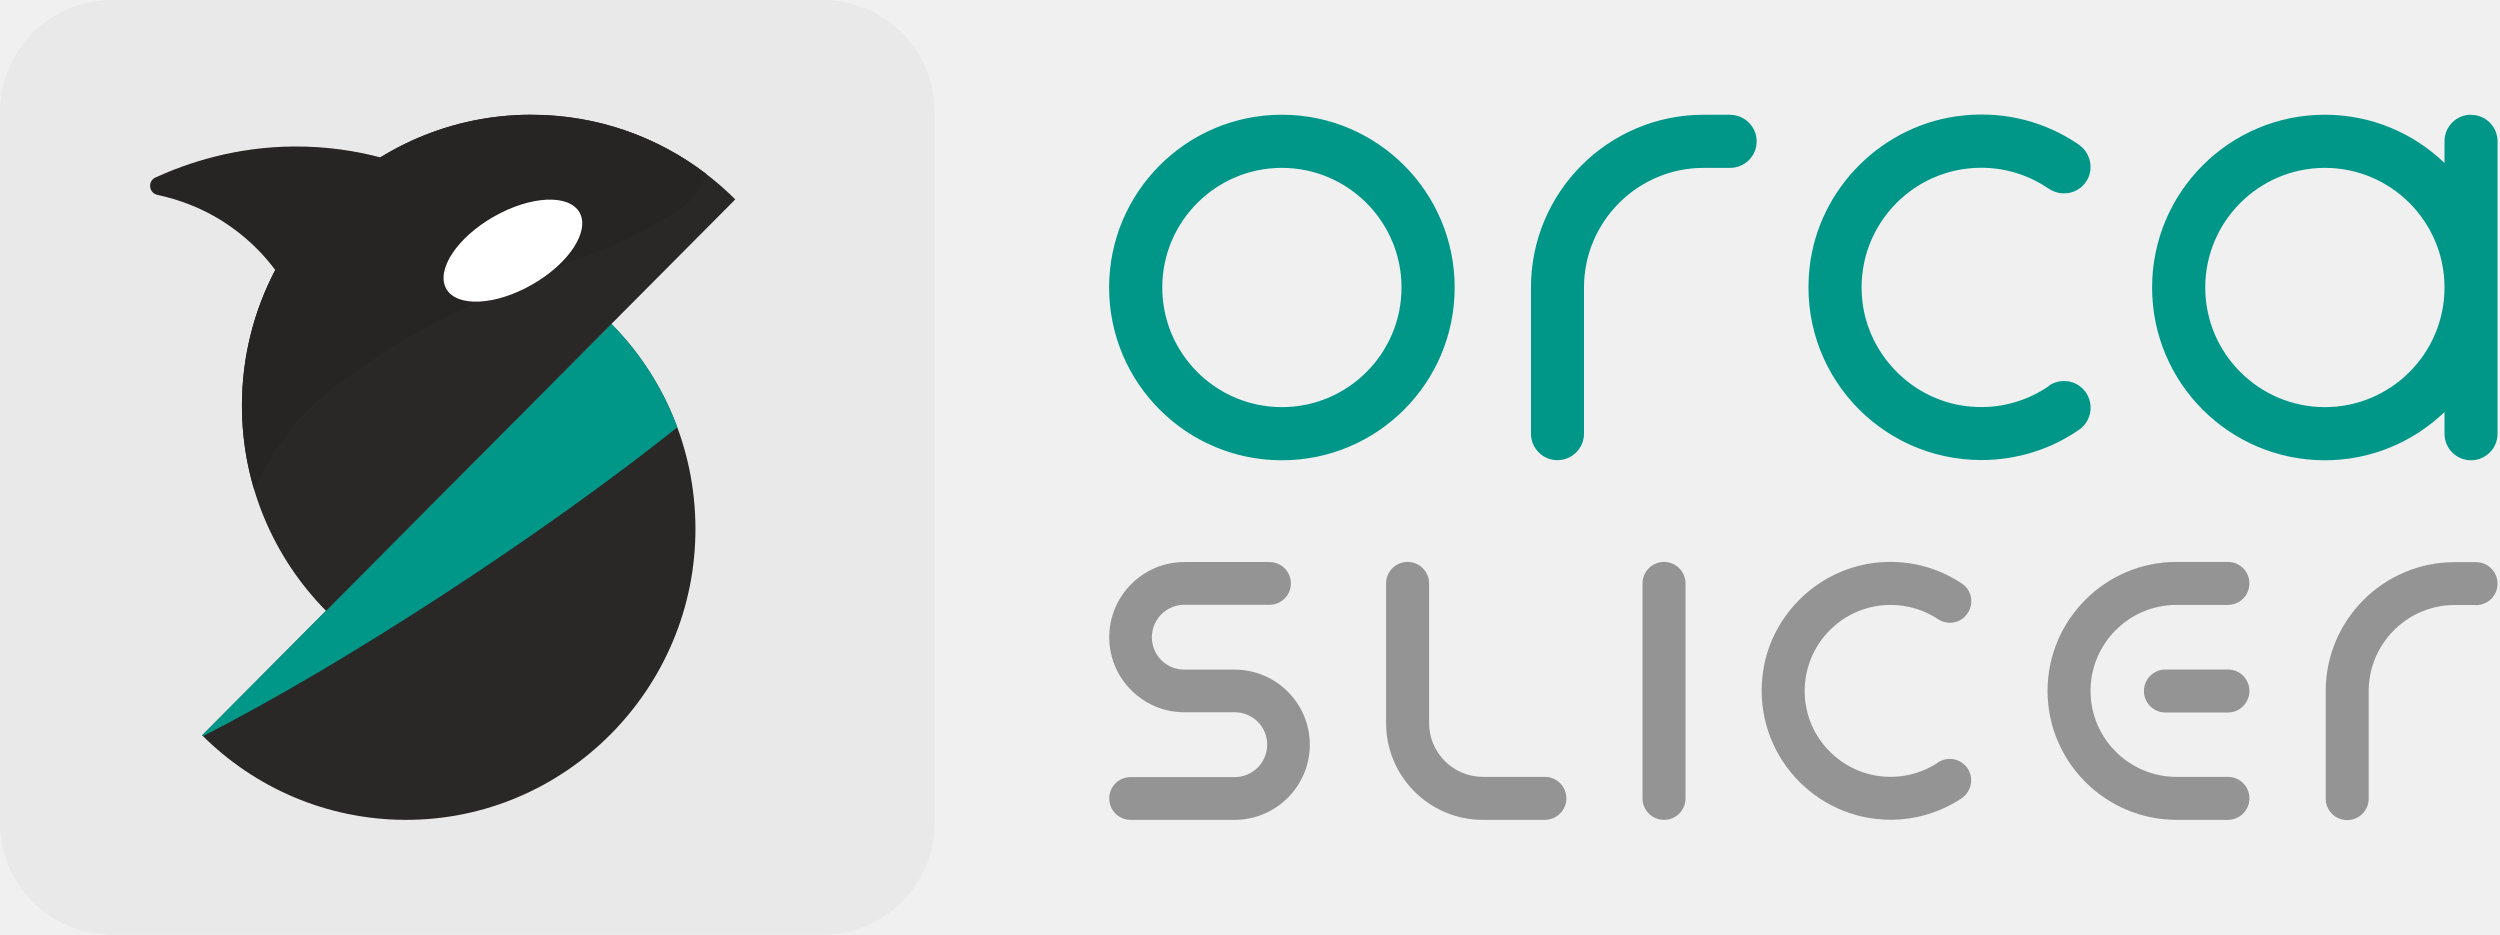
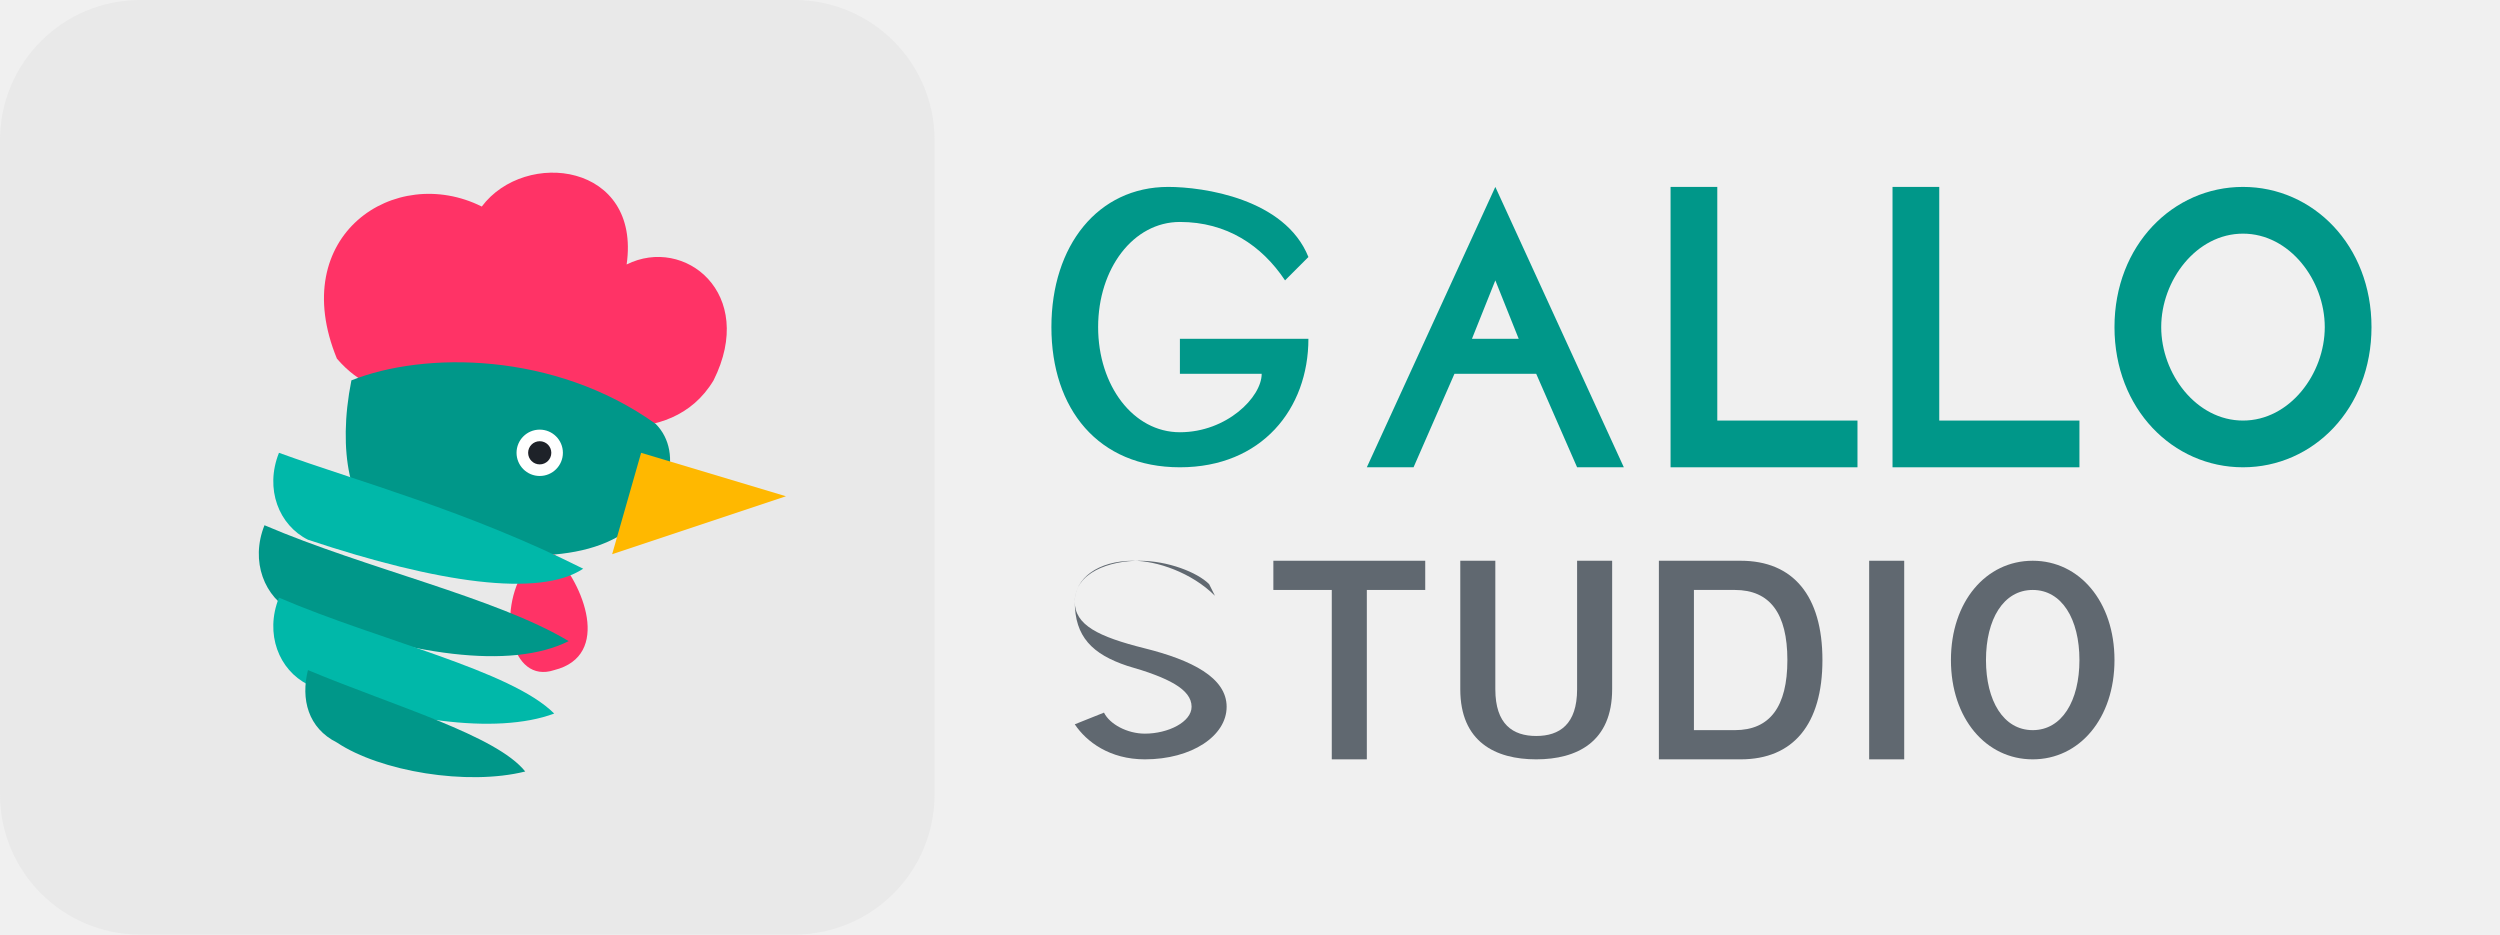
<svg xmlns="http://www.w3.org/2000/svg" id="a" width="214" height="80" viewBox="0 0 214 80">
-   <g id="b">
-     <g id="c">
-       <rect width="80" height="80" rx="9.57" ry="9.57" style="fill:#e9e9e9;" />
-     </g>
+   <rect width="80" height="80" rx="12" ry="12" style="fill:#E9E9E9;" />
+   <g transform="translate(40,40) scale(0.62)">
+     <path d="M -18,-15 C -25,-32 -10,-42 2,-36 C 8,-44 24,-42 22,-28 C 30,-32 40,-24 34,-12 C 28,-2 14,-6 8,-8 C -4,-10 -12,-8 -18,-15 Z" fill="#FF3366" />
+     <path d="M -16,-12 C -6,-16 12,-16 26,-6 C 30,-2 28,6 20,10 C 12,14 -2,12 -12,8 C -16,6 -18,-2 -16,-12 Z" fill="#009789" />
+     <polygon points="24,-2 44,4 20,12" fill="#FFB800" />
+     <path d="M 12,12 C 16,16 20,26 12,28 C 6,30 4,20 8,14 Z" fill="#FF3366" />
+     <circle cx="10" cy="-2" r="3.2" fill="#FFFFFF" />
+     <circle cx="10" cy="-2" r="1.6" fill="#1E2229" />
+     <path d="M -26,-2 C -15,2 0,6 16,14 C 10,18 -4,16 -22,10 C -26,8 -28,3 -26,-2 Z" fill="#00B8A9" />
+     <path d="M -28,8 C -14,14 4,18 14,24 C 6,28 -8,26 -24,20 C -28,18 -30,13 -28,8 Z" fill="#009789" />
+     <path d="M -26,18 C -12,24 6,28 12,34 C 4,37 -10,35 -22,30 C -26,28 -28,23 -26,18 Z" fill="#00B8A9" />
+     <path d="M -22,28 C -10,33 4,37 8,42 C 0,44 -12,42 -18,38 C -22,36 -23,32 -22,28 Z" fill="#009789" />
  </g>
-   <g id="d">
-     <path id="e" d="M17.3,62.94c4.46,4.45,10.59,7.21,17.36,7.24,13.7.06,24.93-11.22,24.87-25-.03-6.81-2.77-12.97-7.2-17.45L17.31,62.94h0Z" style="fill:#292826;" />
-   </g>
-   <g id="f">
-     <path id="g" d="M52.32,27.73L17.3,62.94s.05.05.08.07c12.27-6.26,29.08-17.26,40.6-26.43-1.24-3.36-3.19-6.38-5.65-8.87" style="fill:#009789;" />
-   </g>
-   <g id="h">
-     <path id="i" d="M45.48,9.82c-13.67,0-24.77,11.15-24.77,24.91,0,6.85,2.75,13.05,7.2,17.56L62.94,17.07c-4.48-4.47-10.65-7.24-17.46-7.24" style="fill:#292826;" />
-   </g>
-   <g id="j">
-     <path id="k" d="M45.48,9.82c-4.74,0-9.17,1.34-12.93,3.65-2.02-.53-4.52-.95-7.39-.93-5,.03-9.08,1.39-11.85,2.65-.69.32-.58,1.33.16,1.49,1.82.39,4.22,1.19,6.59,2.95,1.5,1.1,2.64,2.33,3.5,3.48-1.82,3.47-2.85,7.42-2.85,11.61,0,2.5.37,4.92,1.05,7.2,1.04-2.32,2.14-3.87,2.5-4.36,2.27-3.13,4.68-4.76,8.23-7.15,2.62-1.77,6.26-3.84,16.7-8.14,0,0,3.27-.92,7.65-3.53,1.75-1.04,3.08-2.02,3.5-3.56.03-.11.06-.22.08-.32-4.15-3.17-9.33-5.04-14.95-5.04" style="fill:#262523;" />
-   </g>
-   <g id="l">
-     <path id="m" d="M49.61,18.19c.9,1.61-.91,4.37-4.06,6.17s-6.44,1.96-7.35.36c-.9-1.61.91-4.37,4.06-6.17,3.15-1.8,6.44-1.96,7.35-.36" style="fill:#fff;" />
-   </g>
-   <path d="M142.44,48.1c-1.01,0-1.84.82-1.84,1.84v18.4c0,1.01.82,1.84,1.84,1.84s1.84-.82,1.84-1.84v-18.4c0-1.01-.82-1.84-1.84-1.84ZM190.71,48.1h-4.4c-6.09,0-11.04,4.96-11.04,11.04s4.96,11.04,11.04,11.04h4.4c1.01,0,1.84-.82,1.84-1.84s-.82-1.84-1.84-1.84h-4.4c-4.06,0-7.36-3.3-7.36-7.36s3.3-7.36,7.36-7.36h4.4c1.01,0,1.84-.82,1.84-1.84s-.82-1.84-1.84-1.84v-.02.02ZM190.71,57.31h-5.35c-1.01,0-1.84.82-1.84,1.84s.82,1.84,1.84,1.84h5.35c1.01,0,1.84-.82,1.84-1.84s-.82-1.84-1.84-1.84ZM105.69,70.18h-8.91c-1.01,0-1.83-.82-1.83-1.83s.81-1.83,1.83-1.83h8.91c1.53,0,2.78-1.24,2.78-2.78s-1.24-2.77-2.78-2.77h-4.31c-3.55,0-6.43-2.89-6.43-6.43s2.89-6.43,6.43-6.43h7.29c1.01,0,1.83.82,1.83,1.83s-.81,1.83-1.83,1.83h-7.29c-1.53,0-2.78,1.24-2.78,2.78s1.24,2.77,2.78,2.77h4.31c3.55,0,6.43,2.89,6.43,6.43s-2.89,6.43-6.43,6.43h0ZM165.89,65.28c-1.49.98-3.35,1.44-5.32,1.11-2.99-.51-5.4-2.88-5.96-5.85-.86-4.67,2.71-8.76,7.23-8.76,1.49,0,2.88.45,4.04,1.21.73.49,1.71.41,2.32-.22h0c.81-.81.71-2.17-.25-2.81-2.12-1.42-4.76-2.13-7.56-1.77-4.98.64-8.97,4.69-9.52,9.66-.75,6.65,4.46,12.32,10.96,12.32,2.23,0,4.31-.67,6.05-1.81.98-.65,1.15-2.03.32-2.86h0c-.63-.63-1.59-.71-2.32-.23h.01ZM132.24,66.5h-5.31c-2.53,0-4.6-2.07-4.6-4.6v-11.96c0-1.01-.82-1.84-1.84-1.84s-1.84.82-1.84,1.84v11.96c0,4.57,3.71,8.28,8.28,8.28h5.31c1.01,0,1.84-.82,1.84-1.84s-.82-1.84-1.84-1.84h0ZM211.96,51.79h-1.84c-4.03,0-7.32,3.27-7.36,7.3v9.27c0,1.01-.82,1.84-1.84,1.84s-1.84-.82-1.84-1.84v-9.27c.04-6.06,4.98-10.97,11.03-10.97h1.84c1.01,0,1.84.82,1.84,1.84s-.82,1.84-1.84,1.84h0Z" style="fill:#949494;" />
-   <path d="M109.73,14.37c5.64,0,10.24,4.59,10.24,10.24s-4.59,10.24-10.24,10.24-10.24-4.59-10.24-10.24,4.59-10.24,10.24-10.24M109.73,9.82c-8.16,0-14.79,6.62-14.79,14.79s6.62,14.79,14.79,14.79,14.79-6.62,14.79-14.79-6.62-14.79-14.79-14.79h0ZM211.52,9.82c-1.26,0-2.27,1.02-2.27,2.27v1.86c-2.66-2.55-6.26-4.13-10.24-4.13-8.16,0-14.79,6.62-14.79,14.79s6.62,14.79,14.79,14.79c3.97,0,7.58-1.58,10.24-4.13v1.86c0,1.26,1.02,2.27,2.27,2.27s2.27-1.02,2.27-2.27V12.1c0-1.26-1.02-2.27-2.27-2.27h0ZM199.01,34.85c-5.64,0-10.24-4.59-10.24-10.24s4.59-10.24,10.24-10.24,10.24,4.59,10.24,10.24-4.59,10.24-10.24,10.24ZM148.11,9.82h-2.27c-8.16,0-14.79,6.62-14.79,14.79v12.51c0,1.26,1.02,2.27,2.27,2.27s2.27-1.02,2.27-2.27v-12.51c0-5.64,4.59-10.24,10.24-10.24h2.27c1.26,0,2.27-1.02,2.27-2.27s-1.02-2.27-2.27-2.27h0ZM175.38,33.05c-1.99,1.36-4.47,2.05-7.12,1.71-4.61-.59-8.31-4.35-8.84-8.97-.7-6.18,4.13-11.43,10.17-11.43,2.14,0,4.11.66,5.75,1.77.92.63,2.15.56,2.95-.24h0c1.02-1.02.83-2.7-.36-3.52-2.75-1.89-6.18-2.86-9.84-2.49-6.85.68-12.42,6.17-13.19,13.01-1,8.93,5.97,16.49,14.7,16.49,3.11,0,5.99-.95,8.36-2.59,1.18-.81,1.34-2.49.33-3.51h0c-.78-.78-2-.88-2.91-.26v.02h0Z" style="fill:#009789;" />
+   <path d="M 112,22 C 110,17 103,16 100,16 C 94,16 90,21 90,28 C 90,35 94,40 101,40 C 108,40 112,35 112,29 L 101,29 L 101,32 L 108,32 C 108,34 105,37 101,37 C 97,37 94,33 94,28 C 94,23 97,19 101,19 C 105,19 108,21 110,24 Z" fill="#009789" />
+   <path d="M 128,16 L 117,40 L 121,40 L 124.5,32 L 131.5,32 L 135,40 L 139,40 L 128,16 Z M 128,24 L 130,29 L 126,29 Z" fill="#009789" />
+   <path d="M 143,16 L 147,16 L 147,36 L 159,36 L 159,40 L 143,40 Z" fill="#009789" />
+   <path d="M 162,16 L 166,16 L 166,36 L 178,36 L 178,40 L 162,40 Z" fill="#009789" />
+   <path d="M 192,16 C 186,16 181,21 181,28 C 181,35 186,40 192,40 C 198,40 203,35 203,28 C 203,21 198,16 192,16 Z M 192,20 C 196,20 199,24 199,28 C 199,32 196,36 192,36 C 188,36 185,32 185,28 C 185,24 188,20 192,20 Z" fill="#009789" />
+   <path d="M 104,51 C 102,49 99,48 97,48 C 94,48 92,49.5 92,51.5 C 92,53.5 94,54.5 98,55.5 C 102,56.5 105,58 105,60.5 C 105,63 102,65 98,65 C 95,65 93,63.5 92,62 L 94.5,61 C 95,62 96.5,62.8 98,62.8 C 100,62.8 102,61.8 102,60.5 C 102,59 100,58 96.5,57 C 93.5,56 92,54.5 92,51.5 C 92,49 95,48 97.5,48 C 100,48 102.5,49 103.5,50 Z" fill="#606870" />
+   <path d="M 109,48 L 122,48 L 122,50.5 L 117,50.5 L 117,65 L 114,65 L 114,50.5 L 109,50.5 Z" fill="#606870" />
+   <path d="M 125,48 L 128,48 L 128,59 C 128,62 129.5,63 131.5,63 C 133.5,63 135,62 135,59 L 135,48 L 138,48 L 138,59 C 138,63.5 135,65 131.5,65 C 128,65 125,63.5 125,59 Z" fill="#606870" />
+   <path d="M 142,48 L 149,48 C 153.5,48 156,51 156,56.5 C 156,62 153.5,65 149,65 L 142,65 Z M 145,50.5 L 145,62.5 L 148.5,62.5 C 151.5,62.5 153,60.5 153,56.5 C 153,52.5 151.5,50.5 148.5,50.5 Z" fill="#606870" />
+   <path d="M 160,48 L 163,48 L 163,65 L 160,65 Z" fill="#606870" />
+   <path d="M 174,48 C 170,48 167,51.5 167,56.5 C 167,61.5 170,65 174,65 C 178,65 181,61.5 181,56.5 C 181,51.5 178,48 174,48 Z M 174,50.5 C 176.5,50.5 178,53 178,56.5 C 178,60 176.5,62.5 174,62.5 C 171.5,62.5 170,60 170,56.5 C 170,53 171.5,50.5 174,50.5 Z" fill="#606870" />
</svg>
